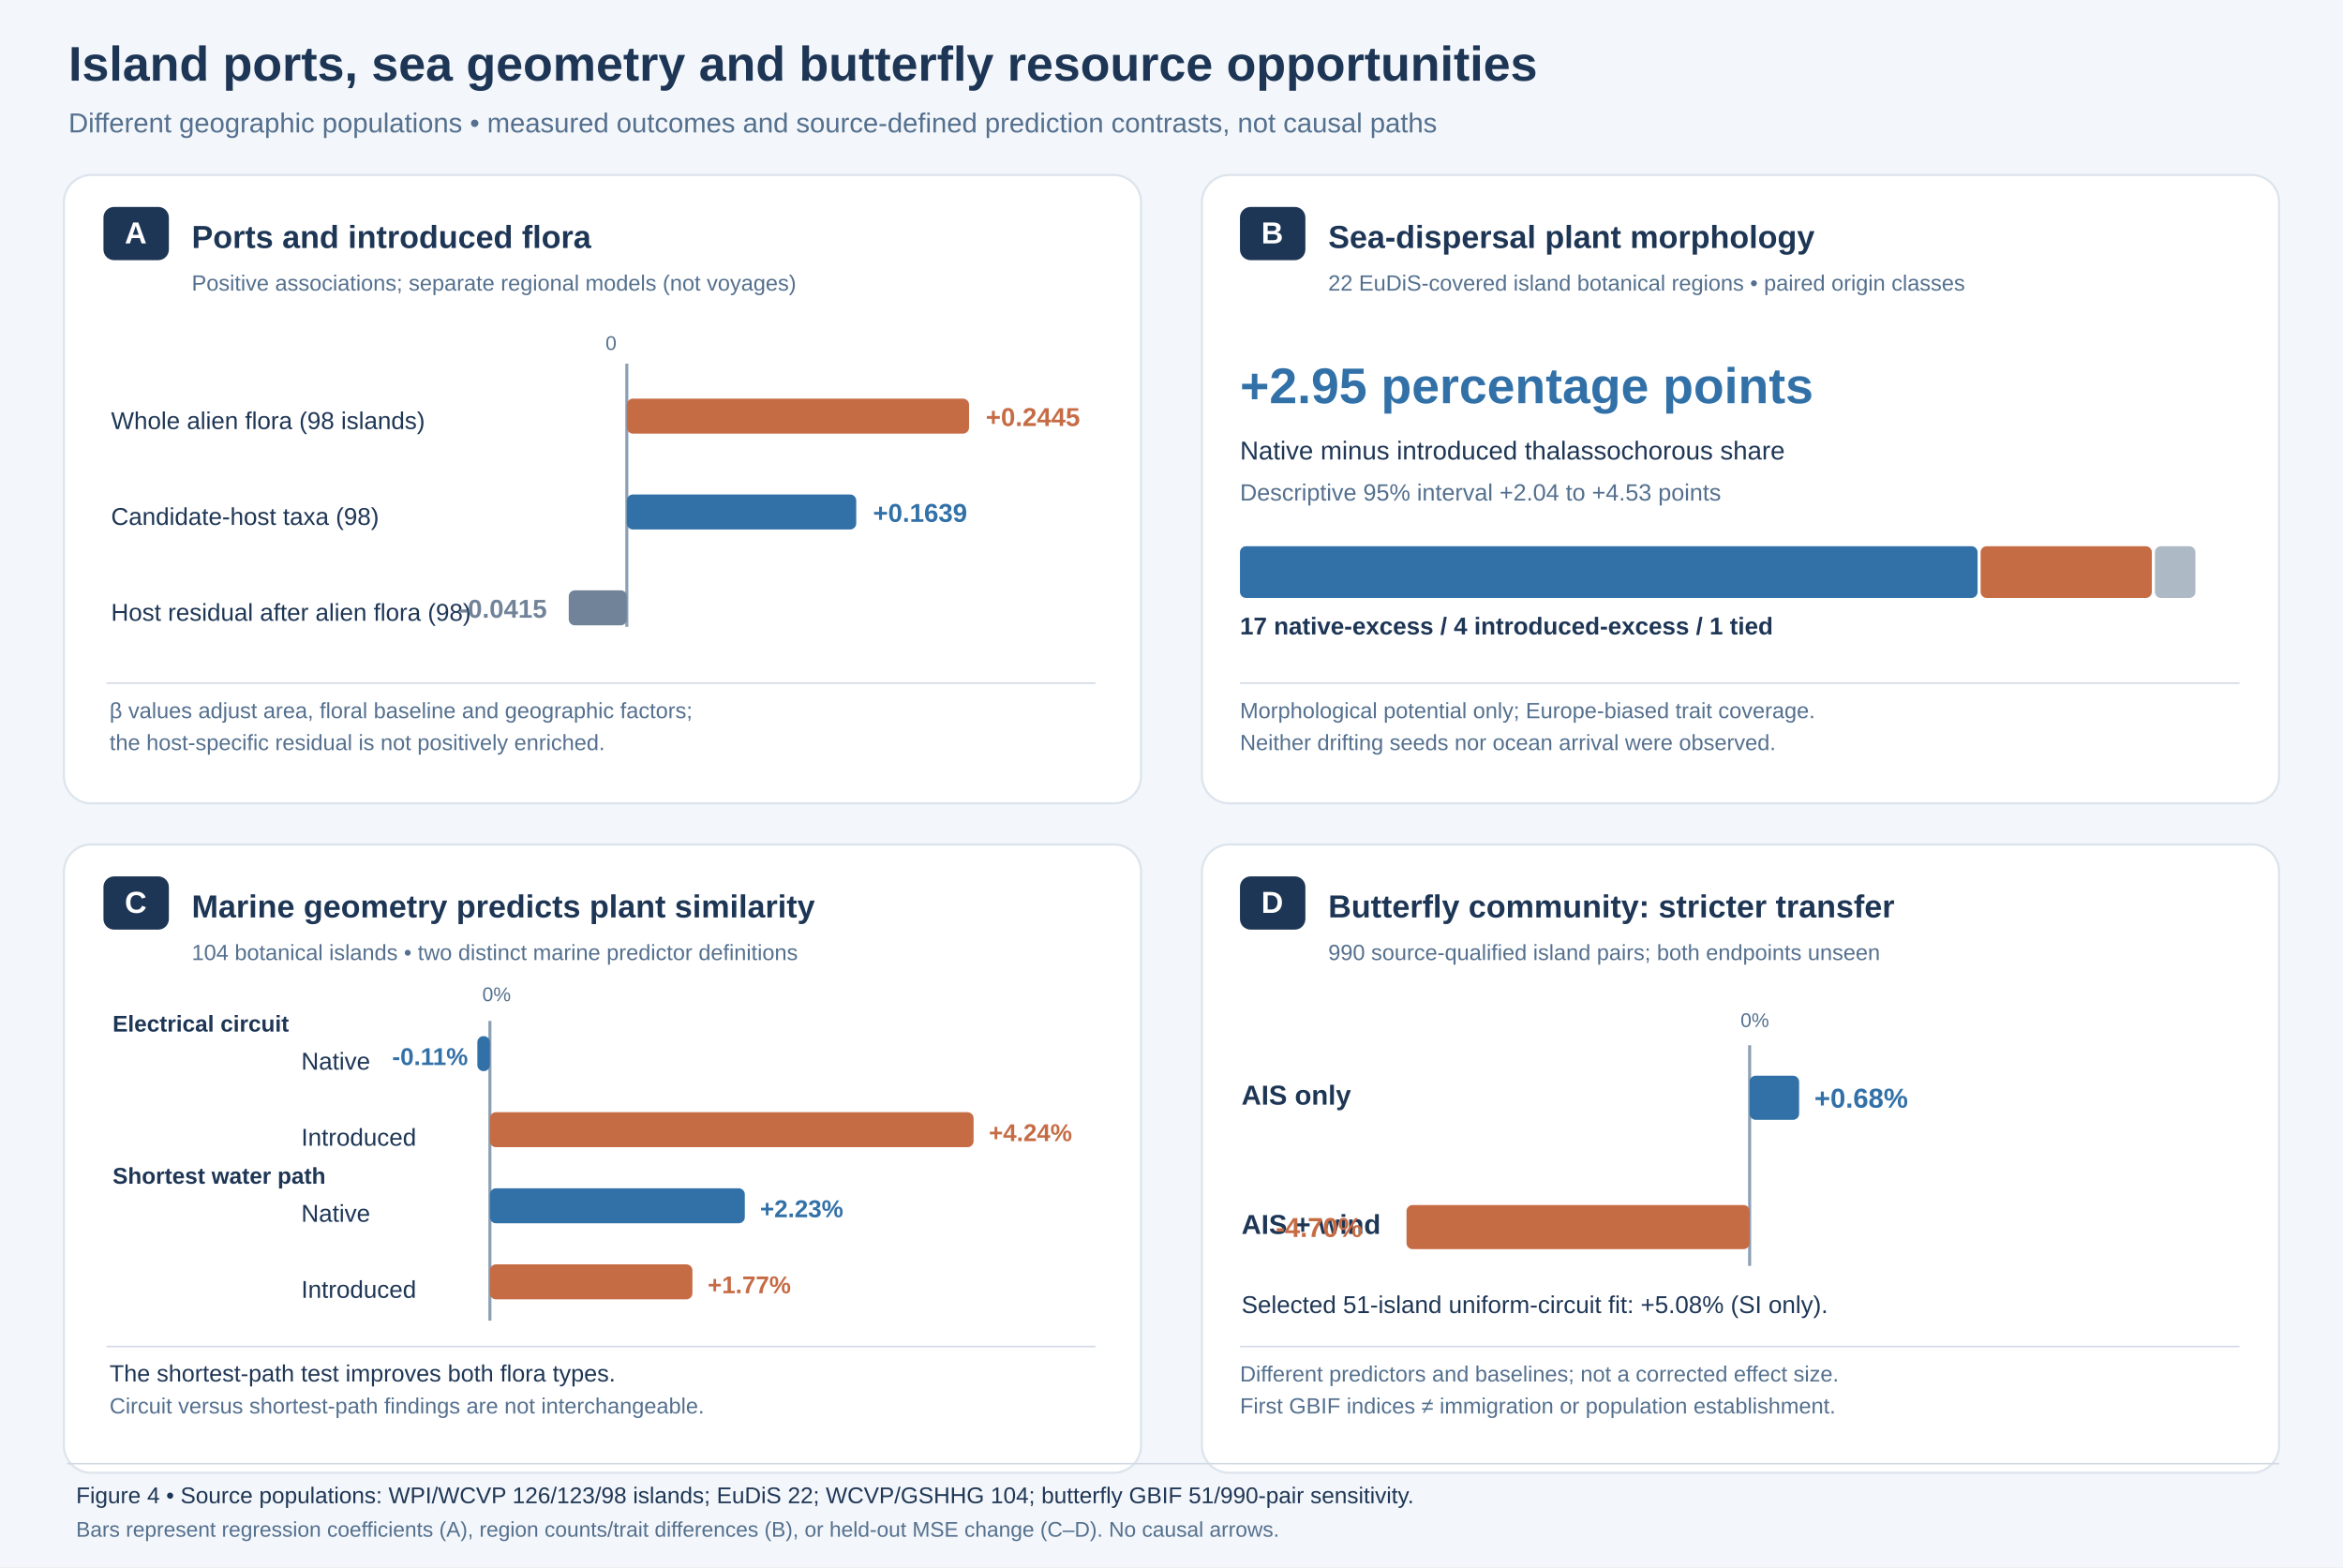
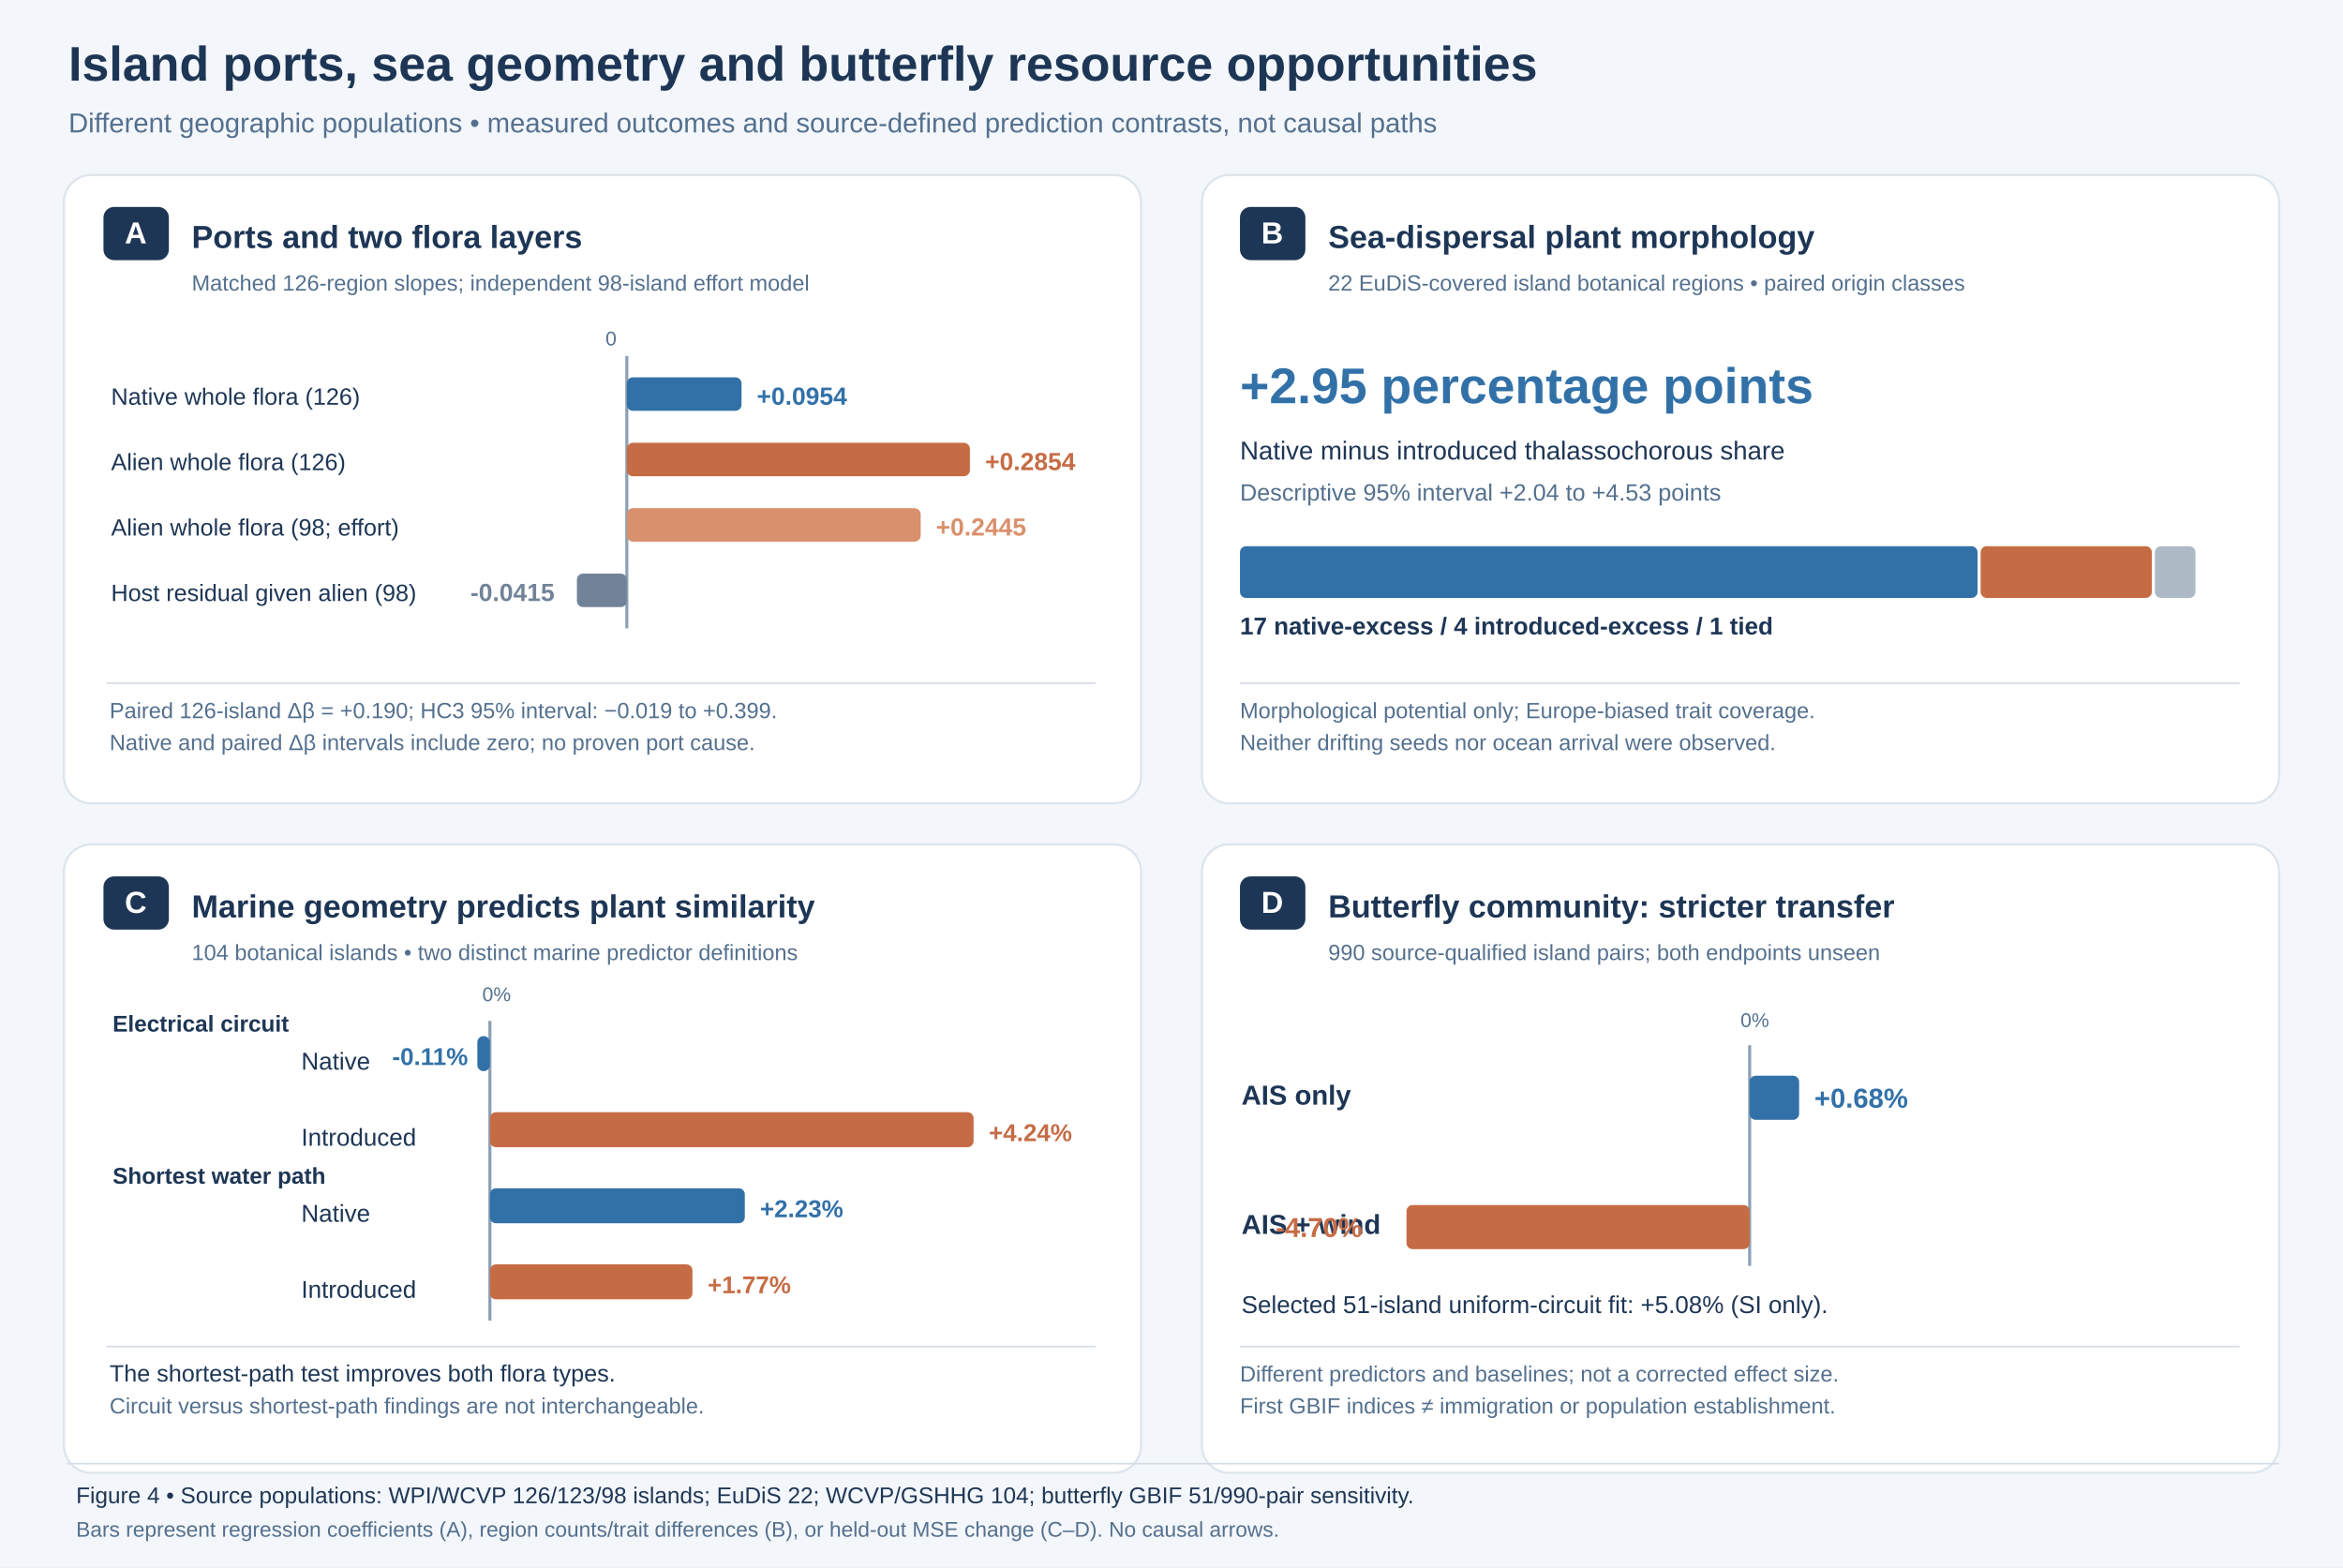
<svg xmlns="http://www.w3.org/2000/svg" width="1540" height="1030" viewBox="0 0 1540 1030" role="img" aria-labelledby="title desc">
  <rect x="0" y="0" width="1540" height="1030" rx="0" fill="#f3f6fa" />
  <text x="45" y="53" font-family="Arial,Helvetica,sans-serif" font-weight="700" font-size="32" fill="#1e3655">Island ports, sea geometry and butterfly resource opportunities</text>
  <text x="45" y="87" font-family="Arial,Helvetica,sans-serif" font-size="18" fill="#54708e">Different geographic populations • measured outcomes and source-defined prediction contrasts, not causal paths</text>
  <rect x="42" y="115" width="708" height="413" rx="18" fill="#ffffff" stroke="#dce4ec" stroke-width="1.4" />
  <rect x="790" y="115" width="708" height="413" rx="18" fill="#ffffff" stroke="#dce4ec" stroke-width="1.4" />
  <rect x="42" y="555" width="708" height="413" rx="18" fill="#ffffff" stroke="#dce4ec" stroke-width="1.4" />
  <rect x="790" y="555" width="708" height="413" rx="18" fill="#ffffff" stroke="#dce4ec" stroke-width="1.4" />
  <rect x="68" y="136" width="43" height="35" rx="7" fill="#1e3655" />
  <text x="82" y="160" font-family="Arial" font-size="20" font-weight="700" fill="white">A</text>
-   <text x="126" y="163" font-family="Arial" font-size="21" font-weight="700" fill="#1e3655">Ports and introduced flora</text>
-   <text x="126" y="191" font-family="Arial" font-size="14.5" fill="#54708e">Positive associations; separate regional models (not voyages)</text>
-   <line x1="412" y1="239" x2="412" y2="412" stroke="#8ca0b5" stroke-width="2" />
-   <text x="398" y="230" font-family="Arial" font-size="13" fill="#54708e">0</text>
-   <text x="73" y="282" font-family="Arial" font-size="16" fill="#1e3655">Whole alien flora (98 islands)</text>
-   <rect x="412" y="262" width="224.94" height="23" rx="4" fill="#c66c45" />
-   <text x="647.94" y="280" font-family="Arial" font-weight="700" font-size="17" fill="#c66c45">+0.2445</text>
-   <text x="73" y="345" font-family="Arial" font-size="16" fill="#1e3655">Candidate-host taxa (98)</text>
-   <rect x="412" y="325" width="150.788" height="23" rx="4" fill="#3271a8" />
-   <text x="573.788" y="343" font-family="Arial" font-weight="700" font-size="17" fill="#3271a8">+0.1639</text>
-   <text x="73" y="408" font-family="Arial" font-size="16" fill="#1e3655">Host residual after alien flora (98)</text>
-   <rect x="373.82" y="388" width="38.18" height="23" rx="4" fill="#718398" />
-   <text x="301.82" y="406" font-family="Arial" font-weight="700" font-size="17" fill="#718398">-0.0415</text>
+   <text x="126" y="163" font-family="Arial" font-size="21" font-weight="700" fill="#1e3655">Ports and two flora layers</text>
+   <text x="126" y="191" font-family="Arial" font-size="14.5" fill="#54708e">Matched 126-region slopes; independent 98-island effort model</text>
+   <line x1="412" y1="234" x2="412" y2="413" stroke="#8ca0b5" stroke-width="2" />
+   <text x="398" y="227" font-family="Arial" font-size="13" fill="#54708e">0</text>
+   <text x="73" y="266" font-family="Arial" font-size="15.5" fill="#1e3655">Native whole flora (126)</text>
+   <rect x="412" y="248" width="75.391" height="22" rx="4" fill="#3271a8" />
+   <text x="497.391" y="266" font-family="Arial" font-size="16.3" font-weight="700" fill="#3271a8">+0.0954</text>
+   <text x="73" y="309" font-family="Arial" font-size="15.5" fill="#1e3655">Alien whole flora (126)</text>
+   <rect x="412" y="291" width="225.5" height="22" rx="4" fill="#c66c45" />
+   <text x="647.5" y="309" font-family="Arial" font-size="16.3" font-weight="700" fill="#c66c45">+0.2854</text>
+   <text x="73" y="352" font-family="Arial" font-size="15.5" fill="#1e3655">Alien whole flora (98; effort)</text>
+   <rect x="412" y="334" width="193.138" height="22" rx="4" fill="#d9906c" />
+   <text x="615.138" y="352" font-family="Arial" font-size="16.3" font-weight="700" fill="#d9906c">+0.2445</text>
+   <text x="73" y="395" font-family="Arial" font-size="15.5" fill="#1e3655">Host residual given alien (98)</text>
+   <rect x="379.194" y="377" width="32.806" height="22" rx="4" fill="#718398" />
+   <text x="309.194" y="395" font-family="Arial" font-size="16.3" font-weight="700" fill="#718398">-0.0415</text>
  <line x1="70" y1="449" x2="720" y2="449" stroke="#d2dae4" stroke-width="1" />
-   <text x="72" y="472" font-family="Arial" font-size="14.5" fill="#54708e">β values adjust area, floral baseline and geographic factors;</text>
-   <text x="72" y="493" font-family="Arial" font-size="14.5" fill="#54708e">the host-specific residual is not positively enriched.</text>
+   <text x="72" y="472" font-family="Arial" font-size="14.5" fill="#54708e">Paired 126-island Δβ = +0.190; HC3 95% interval: −0.019 to +0.399.</text>
+   <text x="72" y="493" font-family="Arial" font-size="14.5" fill="#54708e">Native and paired Δβ intervals include zero; no proven port cause.</text>
  <rect x="815" y="136" width="43" height="35" rx="7" fill="#1e3655" />
  <text x="829" y="160" font-family="Arial" font-size="20" font-weight="700" fill="white">B</text>
  <text x="873" y="163" font-family="Arial" font-size="21" font-weight="700" fill="#1e3655">Sea-dispersal plant morphology</text>
  <text x="873" y="191" font-family="Arial" font-size="14.5" fill="#54708e">22 EuDiS-covered island botanical regions • paired origin classes</text>
  <text x="815" y="265" font-family="Arial" font-size="33" font-weight="700" fill="#3271a8">+2.95 percentage points</text>
  <text x="815" y="302" font-family="Arial" font-size="17" fill="#1e3655">Native minus introduced thalassochorous share</text>
  <text x="815" y="329" font-family="Arial" font-size="15.5" fill="#54708e">Descriptive 95% interval  +2.04 to +4.53 points</text>
  <rect x="815" y="359" width="484.818" height="34" rx="4" fill="#3271a8" />
  <rect x="1301.818" y="359" width="112.545" height="34" rx="4" fill="#c66c45" />
  <rect x="1416.364" y="359" width="26.636" height="34" rx="4" fill="#aeb9c6" />
  <text x="815" y="417" font-family="Arial" font-weight="700" font-size="16" fill="#1e3655">17 native-excess  /  4 introduced-excess  /  1 tied</text>
  <line x1="815" y1="449" x2="1472" y2="449" stroke="#d2dae4" stroke-width="1" />
  <text x="815" y="472" font-family="Arial" font-size="14.5" fill="#54708e">Morphological potential only; Europe-biased trait coverage.</text>
  <text x="815" y="493" font-family="Arial" font-size="14.5" fill="#54708e">Neither drifting seeds nor ocean arrival were observed.</text>
  <rect x="68" y="576" width="43" height="35" rx="7" fill="#1e3655" />
  <text x="82" y="600" font-family="Arial" font-size="20" font-weight="700" fill="white">C</text>
  <text x="126" y="603" font-family="Arial" font-size="21" font-weight="700" fill="#1e3655">Marine geometry predicts plant similarity</text>
  <text x="126" y="631" font-family="Arial" font-size="14.5" fill="#54708e">104 botanical islands • two distinct marine predictor definitions</text>
  <line x1="322" y1="671" x2="322" y2="868" stroke="#8ca0b5" stroke-width="2" />
  <text x="317" y="658" font-family="Arial" font-size="13" fill="#54708e">0%</text>
  <text x="74" y="678" font-family="Arial" font-weight="700" font-size="15" fill="#1e3655">Electrical circuit</text>
  <text x="198" y="703" font-family="Arial" font-size="16" fill="#1e3655">Native</text>
  <rect x="313.75" y="681" width="8.25" height="23" rx="4" fill="#3271a8" />
  <text x="257.75" y="700" font-family="Arial" font-weight="700" font-size="16" fill="#3271a8">-0.11%</text>
  <text x="198" y="753" font-family="Arial" font-size="16" fill="#1e3655">Introduced</text>
  <rect x="322" y="731" width="317.925" height="23" rx="4" fill="#c66c45" />
  <text x="649.925" y="750" font-family="Arial" font-weight="700" font-size="16" fill="#c66c45">+4.24%</text>
  <text x="74" y="778" font-family="Arial" font-weight="700" font-size="15" fill="#1e3655">Shortest water path</text>
  <text x="198" y="803" font-family="Arial" font-size="16" fill="#1e3655">Native</text>
  <rect x="322" y="781" width="167.55" height="23" rx="4" fill="#3271a8" />
  <text x="499.55" y="800" font-family="Arial" font-weight="700" font-size="16" fill="#3271a8">+2.23%</text>
  <text x="198" y="853" font-family="Arial" font-size="16" fill="#1e3655">Introduced</text>
  <rect x="322" y="831" width="133.125" height="23" rx="4" fill="#c66c45" />
  <text x="465.125" y="850" font-family="Arial" font-weight="700" font-size="16" fill="#c66c45">+1.77%</text>
  <line x1="70" y1="885" x2="720" y2="885" stroke="#d2dae4" stroke-width="1" />
  <text x="72" y="908" font-family="Arial" font-size="15.5" fill="#1e3655">The shortest-path test improves both flora types.</text>
  <text x="72" y="929" font-family="Arial" font-size="14.5" fill="#54708e">Circuit versus shortest-path findings are not interchangeable.</text>
  <rect x="815" y="576" width="43" height="35" rx="7" fill="#1e3655" />
  <text x="829" y="600" font-family="Arial" font-size="20" font-weight="700" fill="white">D</text>
  <text x="873" y="603" font-family="Arial" font-size="21" font-weight="700" fill="#1e3655">Butterfly community: stricter transfer</text>
  <text x="873" y="631" font-family="Arial" font-size="14.5" fill="#54708e">990 source-qualified island pairs; both endpoints unseen</text>
  <line x1="1150" y1="687" x2="1150" y2="832" stroke="#8ca0b5" stroke-width="2" />
  <text x="1144" y="675" font-family="Arial" font-size="13" fill="#54708e">0%</text>
  <text x="816" y="726" font-family="Arial" font-weight="700" font-size="18" fill="#1e3655">AIS only</text>
  <rect x="1150" y="707" width="32.525" height="29" rx="4" fill="#3271a8" />
  <text x="1192.525" y="728" font-family="Arial" font-weight="700" font-size="18" fill="#3271a8">+0.68%</text>
  <text x="816" y="811" font-family="Arial" font-weight="700" font-size="18" fill="#1e3655">AIS + wind</text>
  <rect x="924.467" y="792" width="225.533" height="29" rx="4" fill="#c66c45" />
  <text x="838.467" y="813" font-family="Arial" font-weight="700" font-size="18" fill="#c66c45">-4.70%</text>
  <text x="816" y="863" font-family="Arial" font-size="16" fill="#1e3655">Selected 51-island uniform-circuit fit: +5.08% (SI only).</text>
  <line x1="815" y1="885" x2="1472" y2="885" stroke="#d2dae4" stroke-width="1" />
  <text x="815" y="908" font-family="Arial" font-size="14.5" fill="#54708e">Different predictors and baselines; not a corrected effect size.</text>
  <text x="815" y="929" font-family="Arial" font-size="14.5" fill="#54708e">First GBIF indices ≠ immigration or population establishment.</text>
  <line x1="44" y1="962" x2="1498" y2="962" stroke="#d2dae4" stroke-width="1" />
  <text x="50" y="988" font-family="Arial" font-size="15" fill="#1e3655">Figure 4 • Source populations: WPI/WCVP 126/123/98 islands; EuDiS 22; WCVP/GSHHG 104; butterfly GBIF 51/990-pair sensitivity.</text>
  <text x="50" y="1010" font-family="Arial" font-size="14" fill="#54708e">Bars represent regression coefficients (A), region counts/trait differences (B), or held-out MSE change (C–D). No causal arrows.</text>
</svg>
